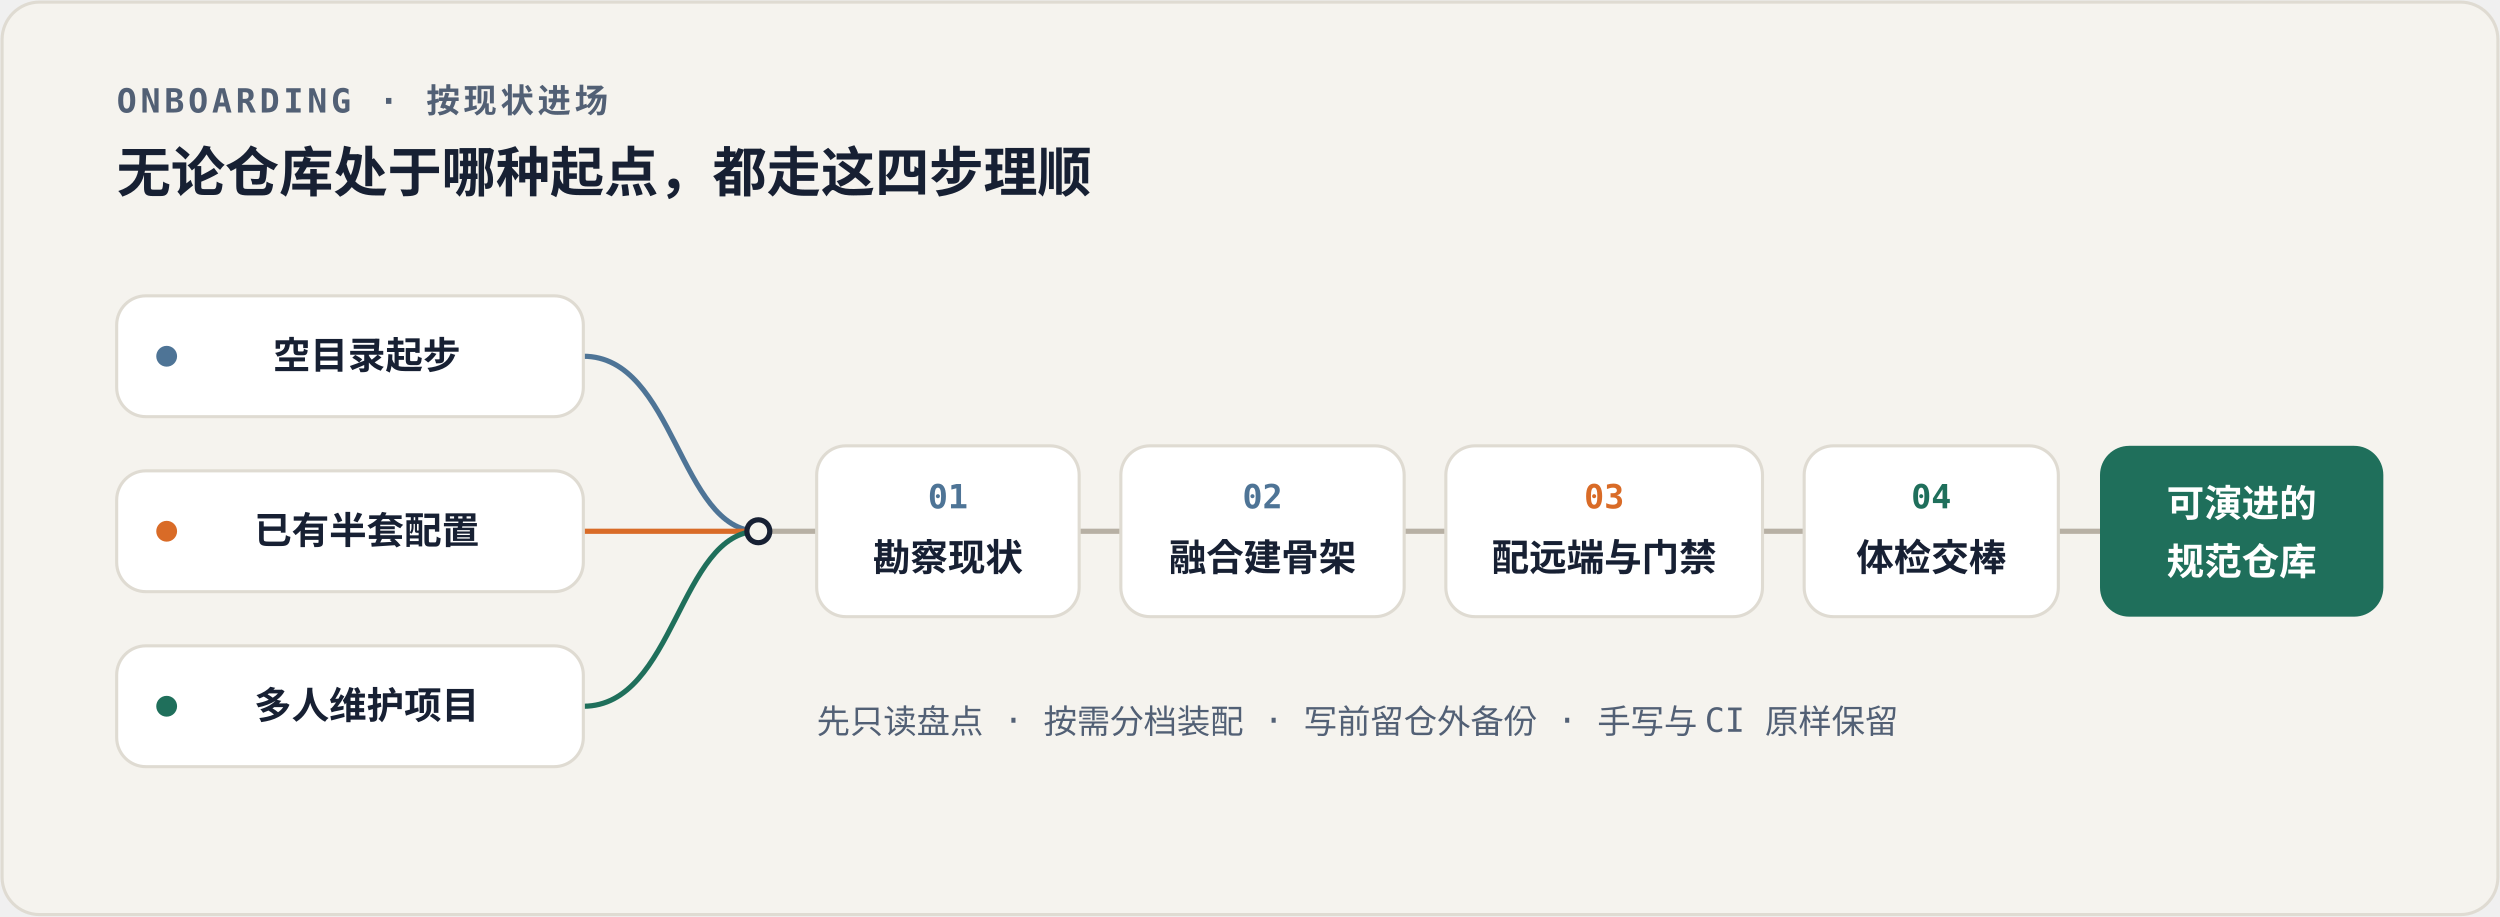
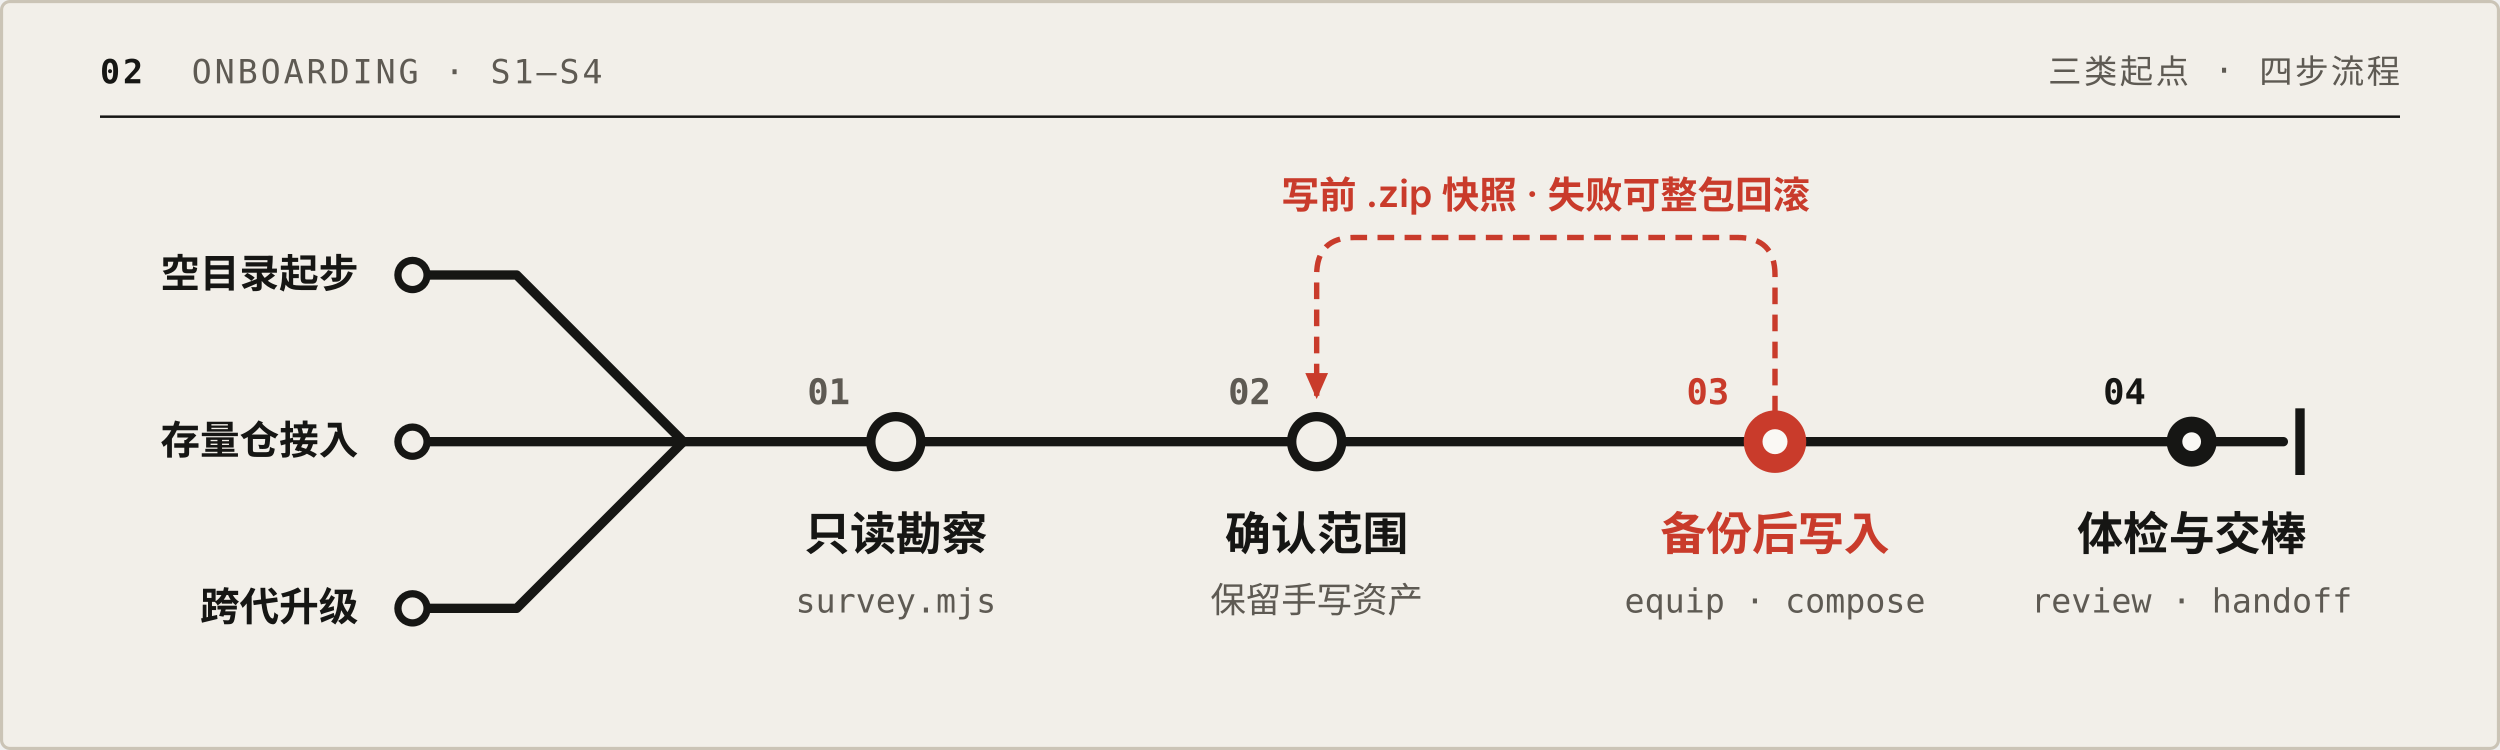
- <svg xmlns="http://www.w3.org/2000/svg" viewBox="0 0 1200 440" width="1200" height="440" role="img" aria-labelledby="wf-zh-title wf-zh-desc">
+ <svg xmlns="http://www.w3.org/2000/svg" viewBox="0 0 1200 360" width="1200" height="360" role="img" aria-labelledby="wf-t wf-d">
  <defs>
    <style>
-       .sans { font-family: 'Inter', 'PingFang SC', 'Microsoft YaHei', 'Noto Sans SC', -apple-system, BlinkMacSystemFont, sans-serif; }
-       .mono { font-family: 'JetBrains Mono', 'Fira Code', 'SFMono-Regular', Consolas, monospace; }
+       .sans { font-family: 'Inter', 'Helvetica Neue', 'PingFang SC', 'Microsoft YaHei', 'Noto Sans SC', -apple-system, BlinkMacSystemFont, sans-serif; }
+       .mono { font-family: 'JetBrains Mono', 'SFMono-Regular', 'Fira Code', Consolas, monospace; }
    </style>
+     <marker id="a-ink" viewBox="0 0 10 10" refX="8" refY="5" markerWidth="6" markerHeight="6" orient="auto">
+       <path d="M 1 1.5 L 9 5 L 1 8.5 z" fill="#161614" />
+     </marker>
+     <marker id="a-red" viewBox="0 0 10 10" refX="8" refY="5" markerWidth="6" markerHeight="6" orient="auto">
+       <path d="M 1 1.5 L 9 5 L 1 8.5 z" fill="#C93B2B" />
+     </marker>
  </defs>
-   <rect x="1" y="1" width="1198" height="438" rx="18" fill="#F5F3EE" stroke="#DFDBD2" stroke-width="1.5" />
-   <text x="56" y="54" class="mono" font-size="16" font-weight="600" letter-spacing="1.8" fill="#526075">ONBOARDING · 按现状进场</text>
-   <text x="56" y="92" class="sans" font-size="26" font-weight="700" fill="#172033">无论仓库处于哪种起点，都走这四步理顺</text>
-   <path d="M 280 171 C 324 171, 326 255, 364 255" fill="none" stroke="#4E7496" stroke-width="2.5" stroke-linecap="round" />
-   <path d="M 280 255 L 364 255" fill="none" stroke="#D96B27" stroke-width="2.5" stroke-linecap="round" />
-   <path d="M 280 339 C 324 339, 326 255, 364 255" fill="none" stroke="#1F6F5B" stroke-width="2.5" stroke-linecap="round" />
-   <line x1="364" y1="255" x2="1008" y2="255" stroke="#B7B0A4" stroke-width="2.5" stroke-linecap="round" />
-   <circle cx="364" cy="255" r="5.5" fill="#F5F3EE" stroke="#172033" stroke-width="2.5" />
-   <g>
-     <rect x="56" y="142" width="224" height="58" rx="14" fill="#FFFFFF" stroke="#DFDBD2" stroke-width="1.5" />
-     <circle cx="80" cy="171" r="5" fill="#4E7496" />
-     <text x="176" y="177" class="sans" font-size="18" font-weight="600" fill="#172033" text-anchor="middle">空目录起步</text>
-     <rect x="56" y="226" width="224" height="58" rx="14" fill="#FFFFFF" stroke="#DFDBD2" stroke-width="1.5" />
-     <circle cx="80" cy="255" r="5" fill="#D96B27" />
-     <text x="176" y="261" class="sans" font-size="18" font-weight="600" fill="#172033" text-anchor="middle">已有半套配置</text>
-     <rect x="56" y="310" width="224" height="58" rx="14" fill="#FFFFFF" stroke="#DFDBD2" stroke-width="1.5" />
-     <circle cx="80" cy="339" r="5" fill="#1F6F5B" />
-     <text x="176" y="345" class="sans" font-size="18" font-weight="600" fill="#172033" text-anchor="middle">多人维护项目</text>
+   <rect x="0.75" y="0.75" width="1198.5" height="358.5" rx="4" fill="#F2EFE9" stroke="#CBC4B6" stroke-width="1.5" />
+   <text x="48" y="40" class="mono" font-size="16" font-weight="600" letter-spacing="1.4" fill="#161614">02</text>
+   <text x="92" y="40" class="mono" font-size="16" font-weight="500" letter-spacing="1.4" fill="#5E5A53">ONBOARDING · S1–S4</text>
+   <text x="1152" y="40" class="mono" font-size="16" font-weight="500" letter-spacing="1.2" fill="#5E5A53" text-anchor="end">三类起点 · 四步流程</text>
+   <line x1="48" y1="56" x2="1152" y2="56" stroke="#161614" stroke-width="1.2" />
+   <text x="172" y="138" class="sans" font-size="19" font-weight="600" fill="#161614" text-anchor="end">空目录起步</text>
+   <text x="172" y="218" class="sans" font-size="19" font-weight="600" fill="#161614" text-anchor="end">存量仓接入</text>
+   <text x="172" y="298" class="sans" font-size="19" font-weight="600" fill="#161614" text-anchor="end">跨代升级</text>
+   <g fill="none" stroke="#161614" stroke-width="4.5" stroke-linejoin="round" stroke-linecap="round">
+     <path d="M 198 132 L 248 132 L 328 212" />
+     <path d="M 198 212 L 1096 212" />
+     <path d="M 198 292 L 248 292 L 328 212" />
  </g>
-   <g>
-     <rect x="392" y="214" width="126" height="82" rx="14" fill="#FFFFFF" stroke="#DFDBD2" stroke-width="1.5" />
-     <text x="455" y="244" class="mono" font-size="16" font-weight="700" fill="#4E7496" text-anchor="middle">01</text>
-     <text x="455" y="274" class="sans" font-size="18" font-weight="600" fill="#172033" text-anchor="middle">勘察现状</text>
-     <rect x="538" y="214" width="136" height="82" rx="14" fill="#FFFFFF" stroke="#DFDBD2" stroke-width="1.5" />
-     <text x="606" y="244" class="mono" font-size="16" font-weight="700" fill="#4E7496" text-anchor="middle">02</text>
-     <text x="606" y="274" class="sans" font-size="18" font-weight="600" fill="#172033" text-anchor="middle">融合建骨架</text>
-     <rect x="694" y="214" width="152" height="82" rx="14" fill="#FFFFFF" stroke="#DFDBD2" stroke-width="1.5" />
-     <text x="770" y="244" class="mono" font-size="16" font-weight="700" fill="#D96B27" text-anchor="middle">03</text>
-     <text x="770" y="274" class="sans" font-size="18" font-weight="600" fill="#172033" text-anchor="middle">配远端与门禁</text>
-     <rect x="866" y="214" width="122" height="82" rx="14" fill="#FFFFFF" stroke="#DFDBD2" stroke-width="1.5" />
-     <text x="927" y="244" class="mono" font-size="16" font-weight="700" fill="#1F6F5B" text-anchor="middle">04</text>
-     <text x="927" y="274" class="sans" font-size="18" font-weight="600" fill="#172033" text-anchor="middle">体检交棒</text>
-     <rect x="1008" y="214" width="136" height="82" rx="14" fill="#1F6F5B" />
-     <text x="1076" y="248" class="sans" font-size="18" font-weight="700" fill="#FFFFFF" text-anchor="middle">可演进的</text>
-     <text x="1076" y="276" class="sans" font-size="18" font-weight="700" fill="#FFFFFF" text-anchor="middle">规范仓库</text>
-   </g>
-   <text x="392" y="352" class="mono" font-size="16" font-weight="500" fill="#526075">先只读盘点 · 按需分档装配 · 写前留仓外备份 · 手写与 CI 原样保留</text>
+   <circle cx="198" cy="132" r="7" fill="#F2EFE9" stroke="#161614" stroke-width="3.5" />
+   <circle cx="198" cy="212" r="7" fill="#F2EFE9" stroke="#161614" stroke-width="3.5" />
+   <circle cx="198" cy="292" r="7" fill="#F2EFE9" stroke="#161614" stroke-width="3.5" />
+   <path d="M 852 198 L 852 132 Q 852 114 834 114 L 650 114 Q 632 114 632 132 L 632 190" fill="none" stroke="#C93B2B" stroke-width="2.6" stroke-dasharray="8 5" marker-end="url(#a-red)" />
+   <text x="742" y="100" class="sans" font-size="18" font-weight="600" fill="#C93B2B" text-anchor="middle">写前 .zip 快照 · 失败可整包回滚</text>
+   <circle cx="430" cy="212" r="12" fill="#F2EFE9" stroke="#161614" stroke-width="4.5" />
+   <text x="408" y="194" class="mono" font-size="17" font-weight="700" fill="#5E5A53" text-anchor="end">01</text>
+   <text x="430" y="264" class="sans" font-size="22" font-weight="700" fill="#161614" text-anchor="middle">只读勘察</text>
+   <text x="430" y="294" class="mono" font-size="16" fill="#5E5A53" text-anchor="middle">survey.mjs</text>
+   <circle cx="632" cy="212" r="12" fill="#F2EFE9" stroke="#161614" stroke-width="4.5" />
+   <text x="610" y="194" class="mono" font-size="17" font-weight="700" fill="#5E5A53" text-anchor="end">02</text>
+   <text x="632" y="264" class="sans" font-size="22" font-weight="700" fill="#161614" text-anchor="middle">确认范围</text>
+   <text x="632" y="294" class="sans" font-size="17" fill="#5E5A53" text-anchor="middle">保留手写资产</text>
+   <circle cx="852" cy="212" r="15" fill="#C93B2B" />
+   <circle cx="852" cy="212" r="6" fill="#FAF8F4" />
+   <text x="830" y="194" class="mono" font-size="17" font-weight="700" fill="#C93B2B" text-anchor="end">03</text>
+   <text x="852" y="264" class="sans" font-size="22" font-weight="700" fill="#C93B2B" text-anchor="middle">备份后写入</text>
+   <text x="852" y="294" class="mono" font-size="16" fill="#5E5A53" text-anchor="middle">equip · compose</text>
+   <circle cx="1052" cy="212" r="12" fill="#161614" />
+   <circle cx="1052" cy="212" r="4.5" fill="#FAF8F4" />
+   <text x="1030" y="194" class="mono" font-size="17" font-weight="700" fill="#161614" text-anchor="end">04</text>
+   <text x="1052" y="264" class="sans" font-size="22" font-weight="700" fill="#161614" text-anchor="middle">体检与交棒</text>
+   <text x="1052" y="294" class="mono" font-size="16" fill="#5E5A53" text-anchor="middle">review · handoff</text>
+   <line x1="1104" y1="196" x2="1104" y2="228" stroke="#161614" stroke-width="4.5" />
</svg>
